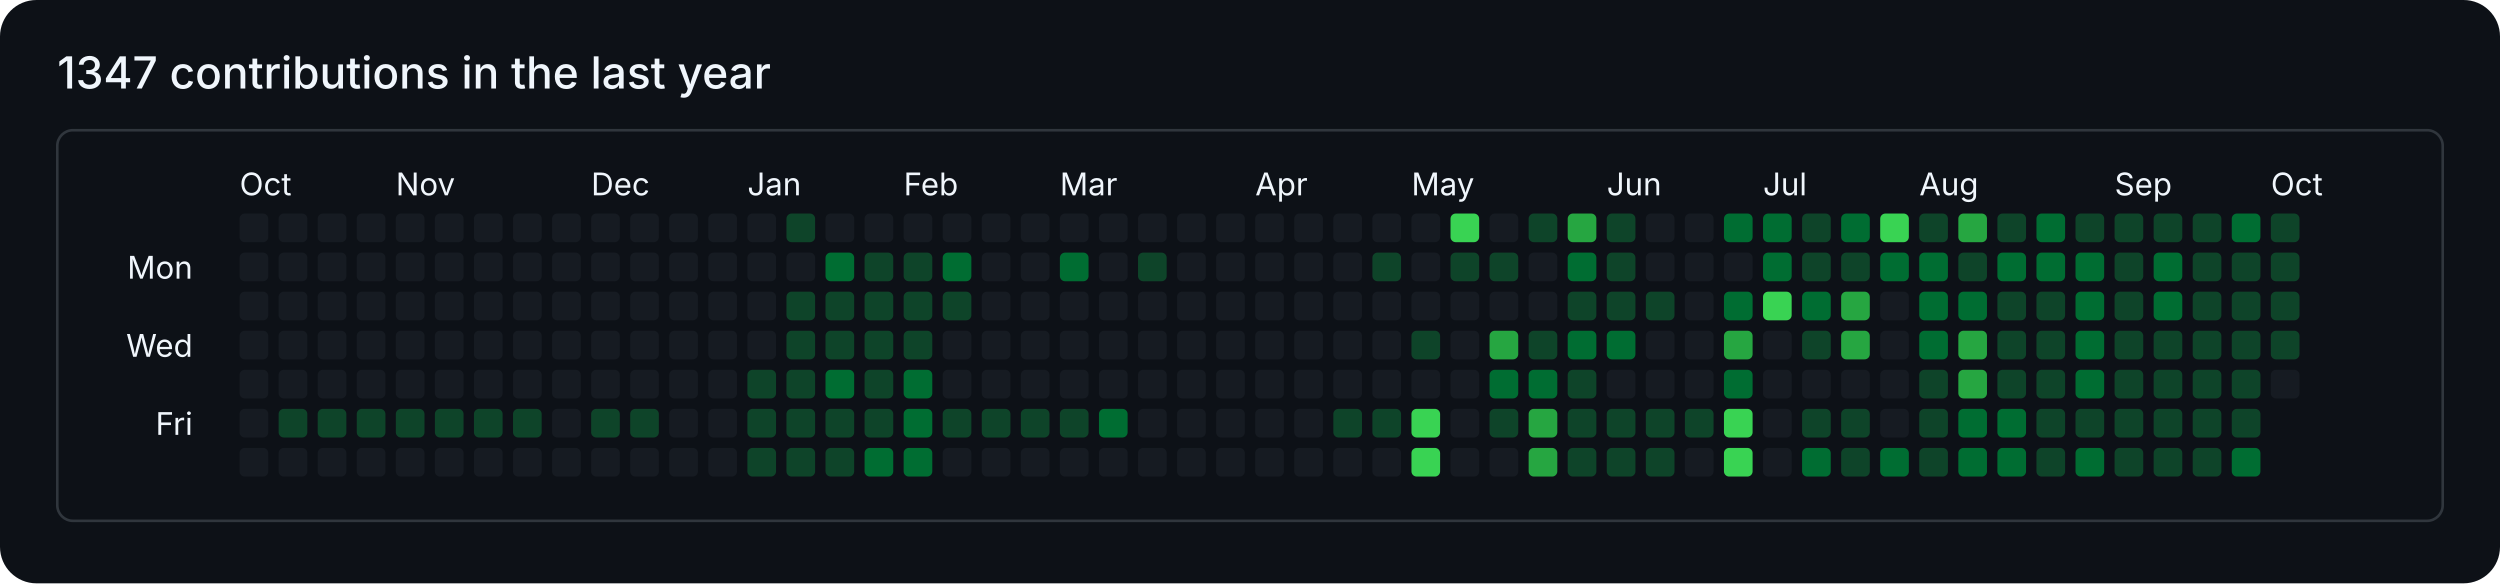
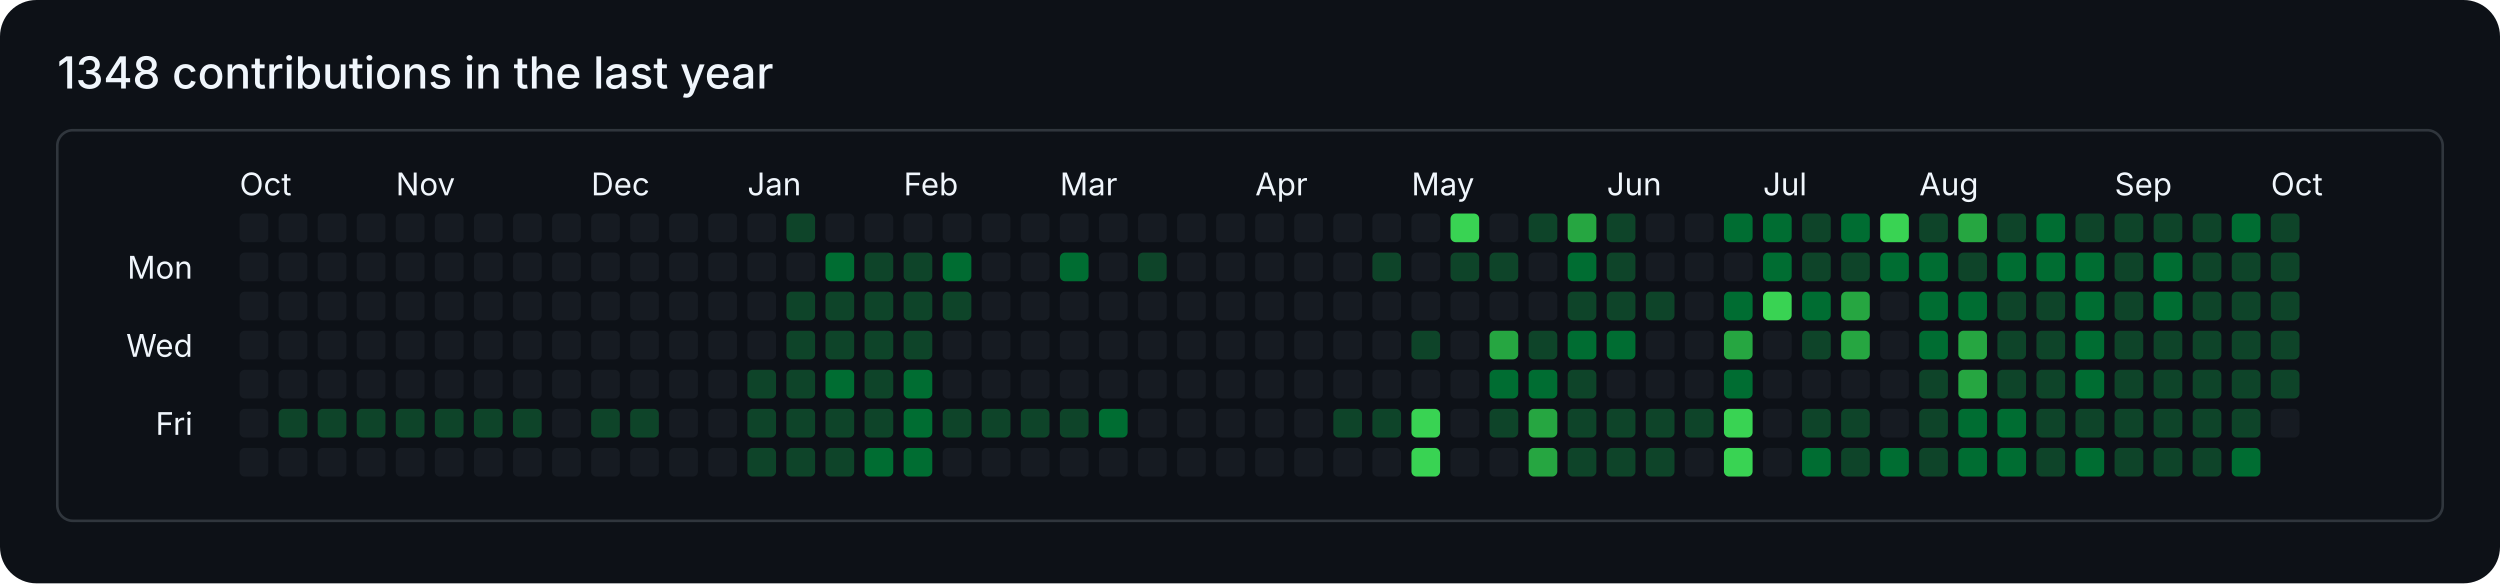
<svg xmlns="http://www.w3.org/2000/svg" width="1200" height="280" viewBox="0 0 960 224" fill="none" role="img" aria-label="AleksZyro GitHub contribution calendar">
  <style>
    .title { font: 500 17px -apple-system, BlinkMacSystemFont, 'Segoe UI', sans-serif; fill: #f0f6fc; }
    .month-label, .weekday-label, .legend, .hint { font: 400 12px -apple-system, BlinkMacSystemFont, 'Segoe UI', sans-serif; fill: #f0f6fc; }
    .hint, .legend-muted { fill: #8b949e; }
    .day-cell { shape-rendering: geometricPrecision; }
  </style>
  <rect width="960" height="224" rx="14" fill="#0d1117" />
-   <text x="22" y="34" class="title">1347 contributions in the last year</text>
+   <text x="22" y="34" class="title">1348 contributions in the last year</text>
  <rect x="22" y="50" width="916" height="150" rx="6" fill="none" stroke="#30363d" />
  <text x="92" y="75" class="month-label">Oct</text>
  <text x="152" y="75" class="month-label">Nov</text>
  <text x="227" y="75" class="month-label">Dec</text>
  <text x="287" y="75" class="month-label">Jan</text>
  <text x="347" y="75" class="month-label">Feb</text>
  <text x="407" y="75" class="month-label">Mar</text>
  <text x="482" y="75" class="month-label">Apr</text>
  <text x="542" y="75" class="month-label">May</text>
  <text x="617" y="75" class="month-label">Jun</text>
  <text x="677" y="75" class="month-label">Jul</text>
  <text x="737" y="75" class="month-label">Aug</text>
  <text x="812" y="75" class="month-label">Sep</text>
  <text x="872" y="75" class="month-label">Oct</text>
  <text x="74" y="107" class="weekday-label" text-anchor="end">Mon</text>
  <text x="74" y="137" class="weekday-label" text-anchor="end">Wed</text>
  <text x="74" y="167" class="weekday-label" text-anchor="end">Fri</text>
  <rect class="day-cell" x="92" y="82" width="11" height="11" rx="2" fill="#161b22" />
  <rect class="day-cell" x="92" y="97" width="11" height="11" rx="2" fill="#161b22" />
  <rect class="day-cell" x="92" y="112" width="11" height="11" rx="2" fill="#161b22" />
  <rect class="day-cell" x="92" y="127" width="11" height="11" rx="2" fill="#161b22" />
  <rect class="day-cell" x="92" y="142" width="11" height="11" rx="2" fill="#161b22" />
  <rect class="day-cell" x="92" y="157" width="11" height="11" rx="2" fill="#161b22" />
  <rect class="day-cell" x="92" y="172" width="11" height="11" rx="2" fill="#161b22" />
  <rect class="day-cell" x="107" y="82" width="11" height="11" rx="2" fill="#161b22" />
  <rect class="day-cell" x="107" y="97" width="11" height="11" rx="2" fill="#161b22" />
  <rect class="day-cell" x="107" y="112" width="11" height="11" rx="2" fill="#161b22" />
  <rect class="day-cell" x="107" y="127" width="11" height="11" rx="2" fill="#161b22" />
  <rect class="day-cell" x="107" y="142" width="11" height="11" rx="2" fill="#161b22" />
  <rect class="day-cell" x="107" y="157" width="11" height="11" rx="2" fill="#0e4429" />
  <rect class="day-cell" x="107" y="172" width="11" height="11" rx="2" fill="#161b22" />
  <rect class="day-cell" x="122" y="82" width="11" height="11" rx="2" fill="#161b22" />
  <rect class="day-cell" x="122" y="97" width="11" height="11" rx="2" fill="#161b22" />
  <rect class="day-cell" x="122" y="112" width="11" height="11" rx="2" fill="#161b22" />
  <rect class="day-cell" x="122" y="127" width="11" height="11" rx="2" fill="#161b22" />
  <rect class="day-cell" x="122" y="142" width="11" height="11" rx="2" fill="#161b22" />
  <rect class="day-cell" x="122" y="157" width="11" height="11" rx="2" fill="#0e4429" />
  <rect class="day-cell" x="122" y="172" width="11" height="11" rx="2" fill="#161b22" />
  <rect class="day-cell" x="137" y="82" width="11" height="11" rx="2" fill="#161b22" />
  <rect class="day-cell" x="137" y="97" width="11" height="11" rx="2" fill="#161b22" />
  <rect class="day-cell" x="137" y="112" width="11" height="11" rx="2" fill="#161b22" />
  <rect class="day-cell" x="137" y="127" width="11" height="11" rx="2" fill="#161b22" />
  <rect class="day-cell" x="137" y="142" width="11" height="11" rx="2" fill="#161b22" />
  <rect class="day-cell" x="137" y="157" width="11" height="11" rx="2" fill="#0e4429" />
  <rect class="day-cell" x="137" y="172" width="11" height="11" rx="2" fill="#161b22" />
  <rect class="day-cell" x="152" y="82" width="11" height="11" rx="2" fill="#161b22" />
  <rect class="day-cell" x="152" y="97" width="11" height="11" rx="2" fill="#161b22" />
  <rect class="day-cell" x="152" y="112" width="11" height="11" rx="2" fill="#161b22" />
  <rect class="day-cell" x="152" y="127" width="11" height="11" rx="2" fill="#161b22" />
  <rect class="day-cell" x="152" y="142" width="11" height="11" rx="2" fill="#161b22" />
  <rect class="day-cell" x="152" y="157" width="11" height="11" rx="2" fill="#0e4429" />
  <rect class="day-cell" x="152" y="172" width="11" height="11" rx="2" fill="#161b22" />
  <rect class="day-cell" x="167" y="82" width="11" height="11" rx="2" fill="#161b22" />
  <rect class="day-cell" x="167" y="97" width="11" height="11" rx="2" fill="#161b22" />
  <rect class="day-cell" x="167" y="112" width="11" height="11" rx="2" fill="#161b22" />
  <rect class="day-cell" x="167" y="127" width="11" height="11" rx="2" fill="#161b22" />
  <rect class="day-cell" x="167" y="142" width="11" height="11" rx="2" fill="#161b22" />
  <rect class="day-cell" x="167" y="157" width="11" height="11" rx="2" fill="#0e4429" />
  <rect class="day-cell" x="167" y="172" width="11" height="11" rx="2" fill="#161b22" />
  <rect class="day-cell" x="182" y="82" width="11" height="11" rx="2" fill="#161b22" />
  <rect class="day-cell" x="182" y="97" width="11" height="11" rx="2" fill="#161b22" />
  <rect class="day-cell" x="182" y="112" width="11" height="11" rx="2" fill="#161b22" />
  <rect class="day-cell" x="182" y="127" width="11" height="11" rx="2" fill="#161b22" />
  <rect class="day-cell" x="182" y="142" width="11" height="11" rx="2" fill="#161b22" />
  <rect class="day-cell" x="182" y="157" width="11" height="11" rx="2" fill="#0e4429" />
  <rect class="day-cell" x="182" y="172" width="11" height="11" rx="2" fill="#161b22" />
  <rect class="day-cell" x="197" y="82" width="11" height="11" rx="2" fill="#161b22" />
  <rect class="day-cell" x="197" y="97" width="11" height="11" rx="2" fill="#161b22" />
  <rect class="day-cell" x="197" y="112" width="11" height="11" rx="2" fill="#161b22" />
  <rect class="day-cell" x="197" y="127" width="11" height="11" rx="2" fill="#161b22" />
  <rect class="day-cell" x="197" y="142" width="11" height="11" rx="2" fill="#161b22" />
  <rect class="day-cell" x="197" y="157" width="11" height="11" rx="2" fill="#0e4429" />
  <rect class="day-cell" x="197" y="172" width="11" height="11" rx="2" fill="#161b22" />
  <rect class="day-cell" x="212" y="82" width="11" height="11" rx="2" fill="#161b22" />
  <rect class="day-cell" x="212" y="97" width="11" height="11" rx="2" fill="#161b22" />
  <rect class="day-cell" x="212" y="112" width="11" height="11" rx="2" fill="#161b22" />
  <rect class="day-cell" x="212" y="127" width="11" height="11" rx="2" fill="#161b22" />
  <rect class="day-cell" x="212" y="142" width="11" height="11" rx="2" fill="#161b22" />
  <rect class="day-cell" x="212" y="157" width="11" height="11" rx="2" fill="#161b22" />
  <rect class="day-cell" x="212" y="172" width="11" height="11" rx="2" fill="#161b22" />
  <rect class="day-cell" x="227" y="82" width="11" height="11" rx="2" fill="#161b22" />
  <rect class="day-cell" x="227" y="97" width="11" height="11" rx="2" fill="#161b22" />
  <rect class="day-cell" x="227" y="112" width="11" height="11" rx="2" fill="#161b22" />
  <rect class="day-cell" x="227" y="127" width="11" height="11" rx="2" fill="#161b22" />
  <rect class="day-cell" x="227" y="142" width="11" height="11" rx="2" fill="#161b22" />
  <rect class="day-cell" x="227" y="157" width="11" height="11" rx="2" fill="#0e4429" />
  <rect class="day-cell" x="227" y="172" width="11" height="11" rx="2" fill="#161b22" />
  <rect class="day-cell" x="242" y="82" width="11" height="11" rx="2" fill="#161b22" />
  <rect class="day-cell" x="242" y="97" width="11" height="11" rx="2" fill="#161b22" />
  <rect class="day-cell" x="242" y="112" width="11" height="11" rx="2" fill="#161b22" />
  <rect class="day-cell" x="242" y="127" width="11" height="11" rx="2" fill="#161b22" />
  <rect class="day-cell" x="242" y="142" width="11" height="11" rx="2" fill="#161b22" />
  <rect class="day-cell" x="242" y="157" width="11" height="11" rx="2" fill="#0e4429" />
  <rect class="day-cell" x="242" y="172" width="11" height="11" rx="2" fill="#161b22" />
  <rect class="day-cell" x="257" y="82" width="11" height="11" rx="2" fill="#161b22" />
  <rect class="day-cell" x="257" y="97" width="11" height="11" rx="2" fill="#161b22" />
  <rect class="day-cell" x="257" y="112" width="11" height="11" rx="2" fill="#161b22" />
  <rect class="day-cell" x="257" y="127" width="11" height="11" rx="2" fill="#161b22" />
  <rect class="day-cell" x="257" y="142" width="11" height="11" rx="2" fill="#161b22" />
  <rect class="day-cell" x="257" y="157" width="11" height="11" rx="2" fill="#161b22" />
  <rect class="day-cell" x="257" y="172" width="11" height="11" rx="2" fill="#161b22" />
  <rect class="day-cell" x="272" y="82" width="11" height="11" rx="2" fill="#161b22" />
  <rect class="day-cell" x="272" y="97" width="11" height="11" rx="2" fill="#161b22" />
  <rect class="day-cell" x="272" y="112" width="11" height="11" rx="2" fill="#161b22" />
  <rect class="day-cell" x="272" y="127" width="11" height="11" rx="2" fill="#161b22" />
  <rect class="day-cell" x="272" y="142" width="11" height="11" rx="2" fill="#161b22" />
  <rect class="day-cell" x="272" y="157" width="11" height="11" rx="2" fill="#161b22" />
  <rect class="day-cell" x="272" y="172" width="11" height="11" rx="2" fill="#161b22" />
  <rect class="day-cell" x="287" y="82" width="11" height="11" rx="2" fill="#161b22" />
  <rect class="day-cell" x="287" y="97" width="11" height="11" rx="2" fill="#161b22" />
  <rect class="day-cell" x="287" y="112" width="11" height="11" rx="2" fill="#161b22" />
  <rect class="day-cell" x="287" y="127" width="11" height="11" rx="2" fill="#161b22" />
  <rect class="day-cell" x="287" y="142" width="11" height="11" rx="2" fill="#0e4429" />
  <rect class="day-cell" x="287" y="157" width="11" height="11" rx="2" fill="#0e4429" />
  <rect class="day-cell" x="287" y="172" width="11" height="11" rx="2" fill="#0e4429" />
  <rect class="day-cell" x="302" y="82" width="11" height="11" rx="2" fill="#0e4429" />
  <rect class="day-cell" x="302" y="97" width="11" height="11" rx="2" fill="#161b22" />
  <rect class="day-cell" x="302" y="112" width="11" height="11" rx="2" fill="#0e4429" />
  <rect class="day-cell" x="302" y="127" width="11" height="11" rx="2" fill="#0e4429" />
  <rect class="day-cell" x="302" y="142" width="11" height="11" rx="2" fill="#0e4429" />
  <rect class="day-cell" x="302" y="157" width="11" height="11" rx="2" fill="#0e4429" />
  <rect class="day-cell" x="302" y="172" width="11" height="11" rx="2" fill="#0e4429" />
  <rect class="day-cell" x="317" y="82" width="11" height="11" rx="2" fill="#161b22" />
  <rect class="day-cell" x="317" y="97" width="11" height="11" rx="2" fill="#006d32" />
  <rect class="day-cell" x="317" y="112" width="11" height="11" rx="2" fill="#0e4429" />
  <rect class="day-cell" x="317" y="127" width="11" height="11" rx="2" fill="#0e4429" />
  <rect class="day-cell" x="317" y="142" width="11" height="11" rx="2" fill="#006d32" />
  <rect class="day-cell" x="317" y="157" width="11" height="11" rx="2" fill="#0e4429" />
  <rect class="day-cell" x="317" y="172" width="11" height="11" rx="2" fill="#0e4429" />
  <rect class="day-cell" x="332" y="82" width="11" height="11" rx="2" fill="#161b22" />
  <rect class="day-cell" x="332" y="97" width="11" height="11" rx="2" fill="#0e4429" />
  <rect class="day-cell" x="332" y="112" width="11" height="11" rx="2" fill="#0e4429" />
  <rect class="day-cell" x="332" y="127" width="11" height="11" rx="2" fill="#0e4429" />
  <rect class="day-cell" x="332" y="142" width="11" height="11" rx="2" fill="#0e4429" />
  <rect class="day-cell" x="332" y="157" width="11" height="11" rx="2" fill="#0e4429" />
  <rect class="day-cell" x="332" y="172" width="11" height="11" rx="2" fill="#006d32" />
  <rect class="day-cell" x="347" y="82" width="11" height="11" rx="2" fill="#161b22" />
  <rect class="day-cell" x="347" y="97" width="11" height="11" rx="2" fill="#0e4429" />
  <rect class="day-cell" x="347" y="112" width="11" height="11" rx="2" fill="#0e4429" />
  <rect class="day-cell" x="347" y="127" width="11" height="11" rx="2" fill="#0e4429" />
  <rect class="day-cell" x="347" y="142" width="11" height="11" rx="2" fill="#006d32" />
  <rect class="day-cell" x="347" y="157" width="11" height="11" rx="2" fill="#006d32" />
  <rect class="day-cell" x="347" y="172" width="11" height="11" rx="2" fill="#006d32" />
  <rect class="day-cell" x="362" y="82" width="11" height="11" rx="2" fill="#161b22" />
  <rect class="day-cell" x="362" y="97" width="11" height="11" rx="2" fill="#006d32" />
  <rect class="day-cell" x="362" y="112" width="11" height="11" rx="2" fill="#0e4429" />
  <rect class="day-cell" x="362" y="127" width="11" height="11" rx="2" fill="#161b22" />
  <rect class="day-cell" x="362" y="142" width="11" height="11" rx="2" fill="#161b22" />
  <rect class="day-cell" x="362" y="157" width="11" height="11" rx="2" fill="#0e4429" />
  <rect class="day-cell" x="362" y="172" width="11" height="11" rx="2" fill="#161b22" />
  <rect class="day-cell" x="377" y="82" width="11" height="11" rx="2" fill="#161b22" />
  <rect class="day-cell" x="377" y="97" width="11" height="11" rx="2" fill="#161b22" />
  <rect class="day-cell" x="377" y="112" width="11" height="11" rx="2" fill="#161b22" />
  <rect class="day-cell" x="377" y="127" width="11" height="11" rx="2" fill="#161b22" />
  <rect class="day-cell" x="377" y="142" width="11" height="11" rx="2" fill="#161b22" />
  <rect class="day-cell" x="377" y="157" width="11" height="11" rx="2" fill="#0e4429" />
  <rect class="day-cell" x="377" y="172" width="11" height="11" rx="2" fill="#161b22" />
  <rect class="day-cell" x="392" y="82" width="11" height="11" rx="2" fill="#161b22" />
  <rect class="day-cell" x="392" y="97" width="11" height="11" rx="2" fill="#161b22" />
  <rect class="day-cell" x="392" y="112" width="11" height="11" rx="2" fill="#161b22" />
  <rect class="day-cell" x="392" y="127" width="11" height="11" rx="2" fill="#161b22" />
  <rect class="day-cell" x="392" y="142" width="11" height="11" rx="2" fill="#161b22" />
  <rect class="day-cell" x="392" y="157" width="11" height="11" rx="2" fill="#0e4429" />
  <rect class="day-cell" x="392" y="172" width="11" height="11" rx="2" fill="#161b22" />
  <rect class="day-cell" x="407" y="82" width="11" height="11" rx="2" fill="#161b22" />
  <rect class="day-cell" x="407" y="97" width="11" height="11" rx="2" fill="#006d32" />
  <rect class="day-cell" x="407" y="112" width="11" height="11" rx="2" fill="#161b22" />
  <rect class="day-cell" x="407" y="127" width="11" height="11" rx="2" fill="#161b22" />
  <rect class="day-cell" x="407" y="142" width="11" height="11" rx="2" fill="#161b22" />
  <rect class="day-cell" x="407" y="157" width="11" height="11" rx="2" fill="#0e4429" />
  <rect class="day-cell" x="407" y="172" width="11" height="11" rx="2" fill="#161b22" />
  <rect class="day-cell" x="422" y="82" width="11" height="11" rx="2" fill="#161b22" />
  <rect class="day-cell" x="422" y="97" width="11" height="11" rx="2" fill="#161b22" />
  <rect class="day-cell" x="422" y="112" width="11" height="11" rx="2" fill="#161b22" />
  <rect class="day-cell" x="422" y="127" width="11" height="11" rx="2" fill="#161b22" />
  <rect class="day-cell" x="422" y="142" width="11" height="11" rx="2" fill="#161b22" />
  <rect class="day-cell" x="422" y="157" width="11" height="11" rx="2" fill="#006d32" />
  <rect class="day-cell" x="422" y="172" width="11" height="11" rx="2" fill="#161b22" />
  <rect class="day-cell" x="437" y="82" width="11" height="11" rx="2" fill="#161b22" />
  <rect class="day-cell" x="437" y="97" width="11" height="11" rx="2" fill="#0e4429" />
  <rect class="day-cell" x="437" y="112" width="11" height="11" rx="2" fill="#161b22" />
  <rect class="day-cell" x="437" y="127" width="11" height="11" rx="2" fill="#161b22" />
  <rect class="day-cell" x="437" y="142" width="11" height="11" rx="2" fill="#161b22" />
  <rect class="day-cell" x="437" y="157" width="11" height="11" rx="2" fill="#161b22" />
  <rect class="day-cell" x="437" y="172" width="11" height="11" rx="2" fill="#161b22" />
  <rect class="day-cell" x="452" y="82" width="11" height="11" rx="2" fill="#161b22" />
  <rect class="day-cell" x="452" y="97" width="11" height="11" rx="2" fill="#161b22" />
  <rect class="day-cell" x="452" y="112" width="11" height="11" rx="2" fill="#161b22" />
  <rect class="day-cell" x="452" y="127" width="11" height="11" rx="2" fill="#161b22" />
  <rect class="day-cell" x="452" y="142" width="11" height="11" rx="2" fill="#161b22" />
  <rect class="day-cell" x="452" y="157" width="11" height="11" rx="2" fill="#161b22" />
  <rect class="day-cell" x="452" y="172" width="11" height="11" rx="2" fill="#161b22" />
  <rect class="day-cell" x="467" y="82" width="11" height="11" rx="2" fill="#161b22" />
  <rect class="day-cell" x="467" y="97" width="11" height="11" rx="2" fill="#161b22" />
  <rect class="day-cell" x="467" y="112" width="11" height="11" rx="2" fill="#161b22" />
  <rect class="day-cell" x="467" y="127" width="11" height="11" rx="2" fill="#161b22" />
  <rect class="day-cell" x="467" y="142" width="11" height="11" rx="2" fill="#161b22" />
  <rect class="day-cell" x="467" y="157" width="11" height="11" rx="2" fill="#161b22" />
  <rect class="day-cell" x="467" y="172" width="11" height="11" rx="2" fill="#161b22" />
  <rect class="day-cell" x="482" y="82" width="11" height="11" rx="2" fill="#161b22" />
  <rect class="day-cell" x="482" y="97" width="11" height="11" rx="2" fill="#161b22" />
  <rect class="day-cell" x="482" y="112" width="11" height="11" rx="2" fill="#161b22" />
  <rect class="day-cell" x="482" y="127" width="11" height="11" rx="2" fill="#161b22" />
  <rect class="day-cell" x="482" y="142" width="11" height="11" rx="2" fill="#161b22" />
  <rect class="day-cell" x="482" y="157" width="11" height="11" rx="2" fill="#161b22" />
  <rect class="day-cell" x="482" y="172" width="11" height="11" rx="2" fill="#161b22" />
  <rect class="day-cell" x="497" y="82" width="11" height="11" rx="2" fill="#161b22" />
  <rect class="day-cell" x="497" y="97" width="11" height="11" rx="2" fill="#161b22" />
  <rect class="day-cell" x="497" y="112" width="11" height="11" rx="2" fill="#161b22" />
  <rect class="day-cell" x="497" y="127" width="11" height="11" rx="2" fill="#161b22" />
  <rect class="day-cell" x="497" y="142" width="11" height="11" rx="2" fill="#161b22" />
  <rect class="day-cell" x="497" y="157" width="11" height="11" rx="2" fill="#161b22" />
  <rect class="day-cell" x="497" y="172" width="11" height="11" rx="2" fill="#161b22" />
  <rect class="day-cell" x="512" y="82" width="11" height="11" rx="2" fill="#161b22" />
  <rect class="day-cell" x="512" y="97" width="11" height="11" rx="2" fill="#161b22" />
  <rect class="day-cell" x="512" y="112" width="11" height="11" rx="2" fill="#161b22" />
  <rect class="day-cell" x="512" y="127" width="11" height="11" rx="2" fill="#161b22" />
  <rect class="day-cell" x="512" y="142" width="11" height="11" rx="2" fill="#161b22" />
  <rect class="day-cell" x="512" y="157" width="11" height="11" rx="2" fill="#0e4429" />
  <rect class="day-cell" x="512" y="172" width="11" height="11" rx="2" fill="#161b22" />
  <rect class="day-cell" x="527" y="82" width="11" height="11" rx="2" fill="#161b22" />
  <rect class="day-cell" x="527" y="97" width="11" height="11" rx="2" fill="#0e4429" />
  <rect class="day-cell" x="527" y="112" width="11" height="11" rx="2" fill="#161b22" />
  <rect class="day-cell" x="527" y="127" width="11" height="11" rx="2" fill="#161b22" />
  <rect class="day-cell" x="527" y="142" width="11" height="11" rx="2" fill="#161b22" />
  <rect class="day-cell" x="527" y="157" width="11" height="11" rx="2" fill="#0e4429" />
  <rect class="day-cell" x="527" y="172" width="11" height="11" rx="2" fill="#161b22" />
  <rect class="day-cell" x="542" y="82" width="11" height="11" rx="2" fill="#161b22" />
  <rect class="day-cell" x="542" y="97" width="11" height="11" rx="2" fill="#161b22" />
  <rect class="day-cell" x="542" y="112" width="11" height="11" rx="2" fill="#161b22" />
  <rect class="day-cell" x="542" y="127" width="11" height="11" rx="2" fill="#0e4429" />
  <rect class="day-cell" x="542" y="142" width="11" height="11" rx="2" fill="#161b22" />
  <rect class="day-cell" x="542" y="157" width="11" height="11" rx="2" fill="#39d353" />
  <rect class="day-cell" x="542" y="172" width="11" height="11" rx="2" fill="#39d353" />
  <rect class="day-cell" x="557" y="82" width="11" height="11" rx="2" fill="#39d353" />
  <rect class="day-cell" x="557" y="97" width="11" height="11" rx="2" fill="#0e4429" />
  <rect class="day-cell" x="557" y="112" width="11" height="11" rx="2" fill="#161b22" />
  <rect class="day-cell" x="557" y="127" width="11" height="11" rx="2" fill="#161b22" />
  <rect class="day-cell" x="557" y="142" width="11" height="11" rx="2" fill="#161b22" />
  <rect class="day-cell" x="557" y="157" width="11" height="11" rx="2" fill="#161b22" />
  <rect class="day-cell" x="557" y="172" width="11" height="11" rx="2" fill="#161b22" />
  <rect class="day-cell" x="572" y="82" width="11" height="11" rx="2" fill="#161b22" />
  <rect class="day-cell" x="572" y="97" width="11" height="11" rx="2" fill="#0e4429" />
  <rect class="day-cell" x="572" y="112" width="11" height="11" rx="2" fill="#161b22" />
  <rect class="day-cell" x="572" y="127" width="11" height="11" rx="2" fill="#26a641" />
  <rect class="day-cell" x="572" y="142" width="11" height="11" rx="2" fill="#006d32" />
  <rect class="day-cell" x="572" y="157" width="11" height="11" rx="2" fill="#0e4429" />
  <rect class="day-cell" x="572" y="172" width="11" height="11" rx="2" fill="#161b22" />
  <rect class="day-cell" x="587" y="82" width="11" height="11" rx="2" fill="#0e4429" />
  <rect class="day-cell" x="587" y="97" width="11" height="11" rx="2" fill="#161b22" />
  <rect class="day-cell" x="587" y="112" width="11" height="11" rx="2" fill="#161b22" />
  <rect class="day-cell" x="587" y="127" width="11" height="11" rx="2" fill="#0e4429" />
  <rect class="day-cell" x="587" y="142" width="11" height="11" rx="2" fill="#006d32" />
  <rect class="day-cell" x="587" y="157" width="11" height="11" rx="2" fill="#26a641" />
  <rect class="day-cell" x="587" y="172" width="11" height="11" rx="2" fill="#26a641" />
  <rect class="day-cell" x="602" y="82" width="11" height="11" rx="2" fill="#26a641" />
  <rect class="day-cell" x="602" y="97" width="11" height="11" rx="2" fill="#006d32" />
  <rect class="day-cell" x="602" y="112" width="11" height="11" rx="2" fill="#0e4429" />
  <rect class="day-cell" x="602" y="127" width="11" height="11" rx="2" fill="#006d32" />
  <rect class="day-cell" x="602" y="142" width="11" height="11" rx="2" fill="#0e4429" />
  <rect class="day-cell" x="602" y="157" width="11" height="11" rx="2" fill="#0e4429" />
  <rect class="day-cell" x="602" y="172" width="11" height="11" rx="2" fill="#0e4429" />
  <rect class="day-cell" x="617" y="82" width="11" height="11" rx="2" fill="#0e4429" />
  <rect class="day-cell" x="617" y="97" width="11" height="11" rx="2" fill="#0e4429" />
  <rect class="day-cell" x="617" y="112" width="11" height="11" rx="2" fill="#0e4429" />
  <rect class="day-cell" x="617" y="127" width="11" height="11" rx="2" fill="#006d32" />
  <rect class="day-cell" x="617" y="142" width="11" height="11" rx="2" fill="#161b22" />
  <rect class="day-cell" x="617" y="157" width="11" height="11" rx="2" fill="#0e4429" />
  <rect class="day-cell" x="617" y="172" width="11" height="11" rx="2" fill="#0e4429" />
  <rect class="day-cell" x="632" y="82" width="11" height="11" rx="2" fill="#161b22" />
  <rect class="day-cell" x="632" y="97" width="11" height="11" rx="2" fill="#161b22" />
  <rect class="day-cell" x="632" y="112" width="11" height="11" rx="2" fill="#0e4429" />
  <rect class="day-cell" x="632" y="127" width="11" height="11" rx="2" fill="#161b22" />
  <rect class="day-cell" x="632" y="142" width="11" height="11" rx="2" fill="#161b22" />
  <rect class="day-cell" x="632" y="157" width="11" height="11" rx="2" fill="#0e4429" />
  <rect class="day-cell" x="632" y="172" width="11" height="11" rx="2" fill="#0e4429" />
  <rect class="day-cell" x="647" y="82" width="11" height="11" rx="2" fill="#161b22" />
  <rect class="day-cell" x="647" y="97" width="11" height="11" rx="2" fill="#161b22" />
  <rect class="day-cell" x="647" y="112" width="11" height="11" rx="2" fill="#161b22" />
  <rect class="day-cell" x="647" y="127" width="11" height="11" rx="2" fill="#161b22" />
  <rect class="day-cell" x="647" y="142" width="11" height="11" rx="2" fill="#161b22" />
  <rect class="day-cell" x="647" y="157" width="11" height="11" rx="2" fill="#0e4429" />
  <rect class="day-cell" x="647" y="172" width="11" height="11" rx="2" fill="#161b22" />
  <rect class="day-cell" x="662" y="82" width="11" height="11" rx="2" fill="#006d32" />
  <rect class="day-cell" x="662" y="97" width="11" height="11" rx="2" fill="#161b22" />
  <rect class="day-cell" x="662" y="112" width="11" height="11" rx="2" fill="#006d32" />
  <rect class="day-cell" x="662" y="127" width="11" height="11" rx="2" fill="#26a641" />
  <rect class="day-cell" x="662" y="142" width="11" height="11" rx="2" fill="#006d32" />
  <rect class="day-cell" x="662" y="157" width="11" height="11" rx="2" fill="#39d353" />
  <rect class="day-cell" x="662" y="172" width="11" height="11" rx="2" fill="#39d353" />
  <rect class="day-cell" x="677" y="82" width="11" height="11" rx="2" fill="#006d32" />
  <rect class="day-cell" x="677" y="97" width="11" height="11" rx="2" fill="#006d32" />
  <rect class="day-cell" x="677" y="112" width="11" height="11" rx="2" fill="#39d353" />
  <rect class="day-cell" x="677" y="127" width="11" height="11" rx="2" fill="#161b22" />
  <rect class="day-cell" x="677" y="142" width="11" height="11" rx="2" fill="#161b22" />
  <rect class="day-cell" x="677" y="157" width="11" height="11" rx="2" fill="#161b22" />
  <rect class="day-cell" x="677" y="172" width="11" height="11" rx="2" fill="#161b22" />
  <rect class="day-cell" x="692" y="82" width="11" height="11" rx="2" fill="#0e4429" />
  <rect class="day-cell" x="692" y="97" width="11" height="11" rx="2" fill="#0e4429" />
  <rect class="day-cell" x="692" y="112" width="11" height="11" rx="2" fill="#006d32" />
  <rect class="day-cell" x="692" y="127" width="11" height="11" rx="2" fill="#0e4429" />
  <rect class="day-cell" x="692" y="142" width="11" height="11" rx="2" fill="#161b22" />
  <rect class="day-cell" x="692" y="157" width="11" height="11" rx="2" fill="#0e4429" />
  <rect class="day-cell" x="692" y="172" width="11" height="11" rx="2" fill="#006d32" />
  <rect class="day-cell" x="707" y="82" width="11" height="11" rx="2" fill="#006d32" />
  <rect class="day-cell" x="707" y="97" width="11" height="11" rx="2" fill="#0e4429" />
  <rect class="day-cell" x="707" y="112" width="11" height="11" rx="2" fill="#26a641" />
  <rect class="day-cell" x="707" y="127" width="11" height="11" rx="2" fill="#26a641" />
  <rect class="day-cell" x="707" y="142" width="11" height="11" rx="2" fill="#161b22" />
  <rect class="day-cell" x="707" y="157" width="11" height="11" rx="2" fill="#0e4429" />
  <rect class="day-cell" x="707" y="172" width="11" height="11" rx="2" fill="#0e4429" />
  <rect class="day-cell" x="722" y="82" width="11" height="11" rx="2" fill="#39d353" />
  <rect class="day-cell" x="722" y="97" width="11" height="11" rx="2" fill="#006d32" />
  <rect class="day-cell" x="722" y="112" width="11" height="11" rx="2" fill="#161b22" />
  <rect class="day-cell" x="722" y="127" width="11" height="11" rx="2" fill="#161b22" />
  <rect class="day-cell" x="722" y="142" width="11" height="11" rx="2" fill="#161b22" />
  <rect class="day-cell" x="722" y="157" width="11" height="11" rx="2" fill="#161b22" />
  <rect class="day-cell" x="722" y="172" width="11" height="11" rx="2" fill="#006d32" />
  <rect class="day-cell" x="737" y="82" width="11" height="11" rx="2" fill="#0e4429" />
  <rect class="day-cell" x="737" y="97" width="11" height="11" rx="2" fill="#006d32" />
  <rect class="day-cell" x="737" y="112" width="11" height="11" rx="2" fill="#006d32" />
  <rect class="day-cell" x="737" y="127" width="11" height="11" rx="2" fill="#006d32" />
  <rect class="day-cell" x="737" y="142" width="11" height="11" rx="2" fill="#0e4429" />
  <rect class="day-cell" x="737" y="157" width="11" height="11" rx="2" fill="#0e4429" />
  <rect class="day-cell" x="737" y="172" width="11" height="11" rx="2" fill="#0e4429" />
  <rect class="day-cell" x="752" y="82" width="11" height="11" rx="2" fill="#26a641" />
  <rect class="day-cell" x="752" y="97" width="11" height="11" rx="2" fill="#0e4429" />
  <rect class="day-cell" x="752" y="112" width="11" height="11" rx="2" fill="#006d32" />
  <rect class="day-cell" x="752" y="127" width="11" height="11" rx="2" fill="#26a641" />
  <rect class="day-cell" x="752" y="142" width="11" height="11" rx="2" fill="#26a641" />
  <rect class="day-cell" x="752" y="157" width="11" height="11" rx="2" fill="#006d32" />
  <rect class="day-cell" x="752" y="172" width="11" height="11" rx="2" fill="#006d32" />
  <rect class="day-cell" x="767" y="82" width="11" height="11" rx="2" fill="#0e4429" />
  <rect class="day-cell" x="767" y="97" width="11" height="11" rx="2" fill="#006d32" />
  <rect class="day-cell" x="767" y="112" width="11" height="11" rx="2" fill="#0e4429" />
  <rect class="day-cell" x="767" y="127" width="11" height="11" rx="2" fill="#0e4429" />
  <rect class="day-cell" x="767" y="142" width="11" height="11" rx="2" fill="#0e4429" />
  <rect class="day-cell" x="767" y="157" width="11" height="11" rx="2" fill="#006d32" />
  <rect class="day-cell" x="767" y="172" width="11" height="11" rx="2" fill="#006d32" />
  <rect class="day-cell" x="782" y="82" width="11" height="11" rx="2" fill="#006d32" />
  <rect class="day-cell" x="782" y="97" width="11" height="11" rx="2" fill="#006d32" />
  <rect class="day-cell" x="782" y="112" width="11" height="11" rx="2" fill="#0e4429" />
  <rect class="day-cell" x="782" y="127" width="11" height="11" rx="2" fill="#0e4429" />
  <rect class="day-cell" x="782" y="142" width="11" height="11" rx="2" fill="#0e4429" />
  <rect class="day-cell" x="782" y="157" width="11" height="11" rx="2" fill="#0e4429" />
  <rect class="day-cell" x="782" y="172" width="11" height="11" rx="2" fill="#0e4429" />
  <rect class="day-cell" x="797" y="82" width="11" height="11" rx="2" fill="#0e4429" />
  <rect class="day-cell" x="797" y="97" width="11" height="11" rx="2" fill="#006d32" />
  <rect class="day-cell" x="797" y="112" width="11" height="11" rx="2" fill="#006d32" />
  <rect class="day-cell" x="797" y="127" width="11" height="11" rx="2" fill="#006d32" />
  <rect class="day-cell" x="797" y="142" width="11" height="11" rx="2" fill="#006d32" />
  <rect class="day-cell" x="797" y="157" width="11" height="11" rx="2" fill="#0e4429" />
  <rect class="day-cell" x="797" y="172" width="11" height="11" rx="2" fill="#006d32" />
  <rect class="day-cell" x="812" y="82" width="11" height="11" rx="2" fill="#0e4429" />
  <rect class="day-cell" x="812" y="97" width="11" height="11" rx="2" fill="#0e4429" />
  <rect class="day-cell" x="812" y="112" width="11" height="11" rx="2" fill="#0e4429" />
  <rect class="day-cell" x="812" y="127" width="11" height="11" rx="2" fill="#0e4429" />
  <rect class="day-cell" x="812" y="142" width="11" height="11" rx="2" fill="#0e4429" />
  <rect class="day-cell" x="812" y="157" width="11" height="11" rx="2" fill="#0e4429" />
  <rect class="day-cell" x="812" y="172" width="11" height="11" rx="2" fill="#0e4429" />
  <rect class="day-cell" x="827" y="82" width="11" height="11" rx="2" fill="#0e4429" />
  <rect class="day-cell" x="827" y="97" width="11" height="11" rx="2" fill="#006d32" />
  <rect class="day-cell" x="827" y="112" width="11" height="11" rx="2" fill="#006d32" />
  <rect class="day-cell" x="827" y="127" width="11" height="11" rx="2" fill="#0e4429" />
  <rect class="day-cell" x="827" y="142" width="11" height="11" rx="2" fill="#0e4429" />
  <rect class="day-cell" x="827" y="157" width="11" height="11" rx="2" fill="#0e4429" />
  <rect class="day-cell" x="827" y="172" width="11" height="11" rx="2" fill="#0e4429" />
  <rect class="day-cell" x="842" y="82" width="11" height="11" rx="2" fill="#0e4429" />
  <rect class="day-cell" x="842" y="97" width="11" height="11" rx="2" fill="#0e4429" />
  <rect class="day-cell" x="842" y="112" width="11" height="11" rx="2" fill="#0e4429" />
  <rect class="day-cell" x="842" y="127" width="11" height="11" rx="2" fill="#0e4429" />
  <rect class="day-cell" x="842" y="142" width="11" height="11" rx="2" fill="#0e4429" />
  <rect class="day-cell" x="842" y="157" width="11" height="11" rx="2" fill="#0e4429" />
  <rect class="day-cell" x="842" y="172" width="11" height="11" rx="2" fill="#0e4429" />
  <rect class="day-cell" x="857" y="82" width="11" height="11" rx="2" fill="#006d32" />
  <rect class="day-cell" x="857" y="97" width="11" height="11" rx="2" fill="#0e4429" />
  <rect class="day-cell" x="857" y="112" width="11" height="11" rx="2" fill="#0e4429" />
  <rect class="day-cell" x="857" y="127" width="11" height="11" rx="2" fill="#0e4429" />
  <rect class="day-cell" x="857" y="142" width="11" height="11" rx="2" fill="#0e4429" />
  <rect class="day-cell" x="857" y="157" width="11" height="11" rx="2" fill="#0e4429" />
  <rect class="day-cell" x="857" y="172" width="11" height="11" rx="2" fill="#006d32" />
  <rect class="day-cell" x="872" y="82" width="11" height="11" rx="2" fill="#0e4429" />
  <rect class="day-cell" x="872" y="97" width="11" height="11" rx="2" fill="#0e4429" />
  <rect class="day-cell" x="872" y="112" width="11" height="11" rx="2" fill="#0e4429" />
  <rect class="day-cell" x="872" y="127" width="11" height="11" rx="2" fill="#0e4429" />
-   <rect class="day-cell" x="872" y="142" width="11" height="11" rx="2" fill="#161b22" />
+   <rect class="day-cell" x="872" y="142" width="11" height="11" rx="2" fill="#0e4429" />
+   <rect class="day-cell" x="872" y="157" width="11" height="11" rx="2" fill="#161b22" />
</svg>
